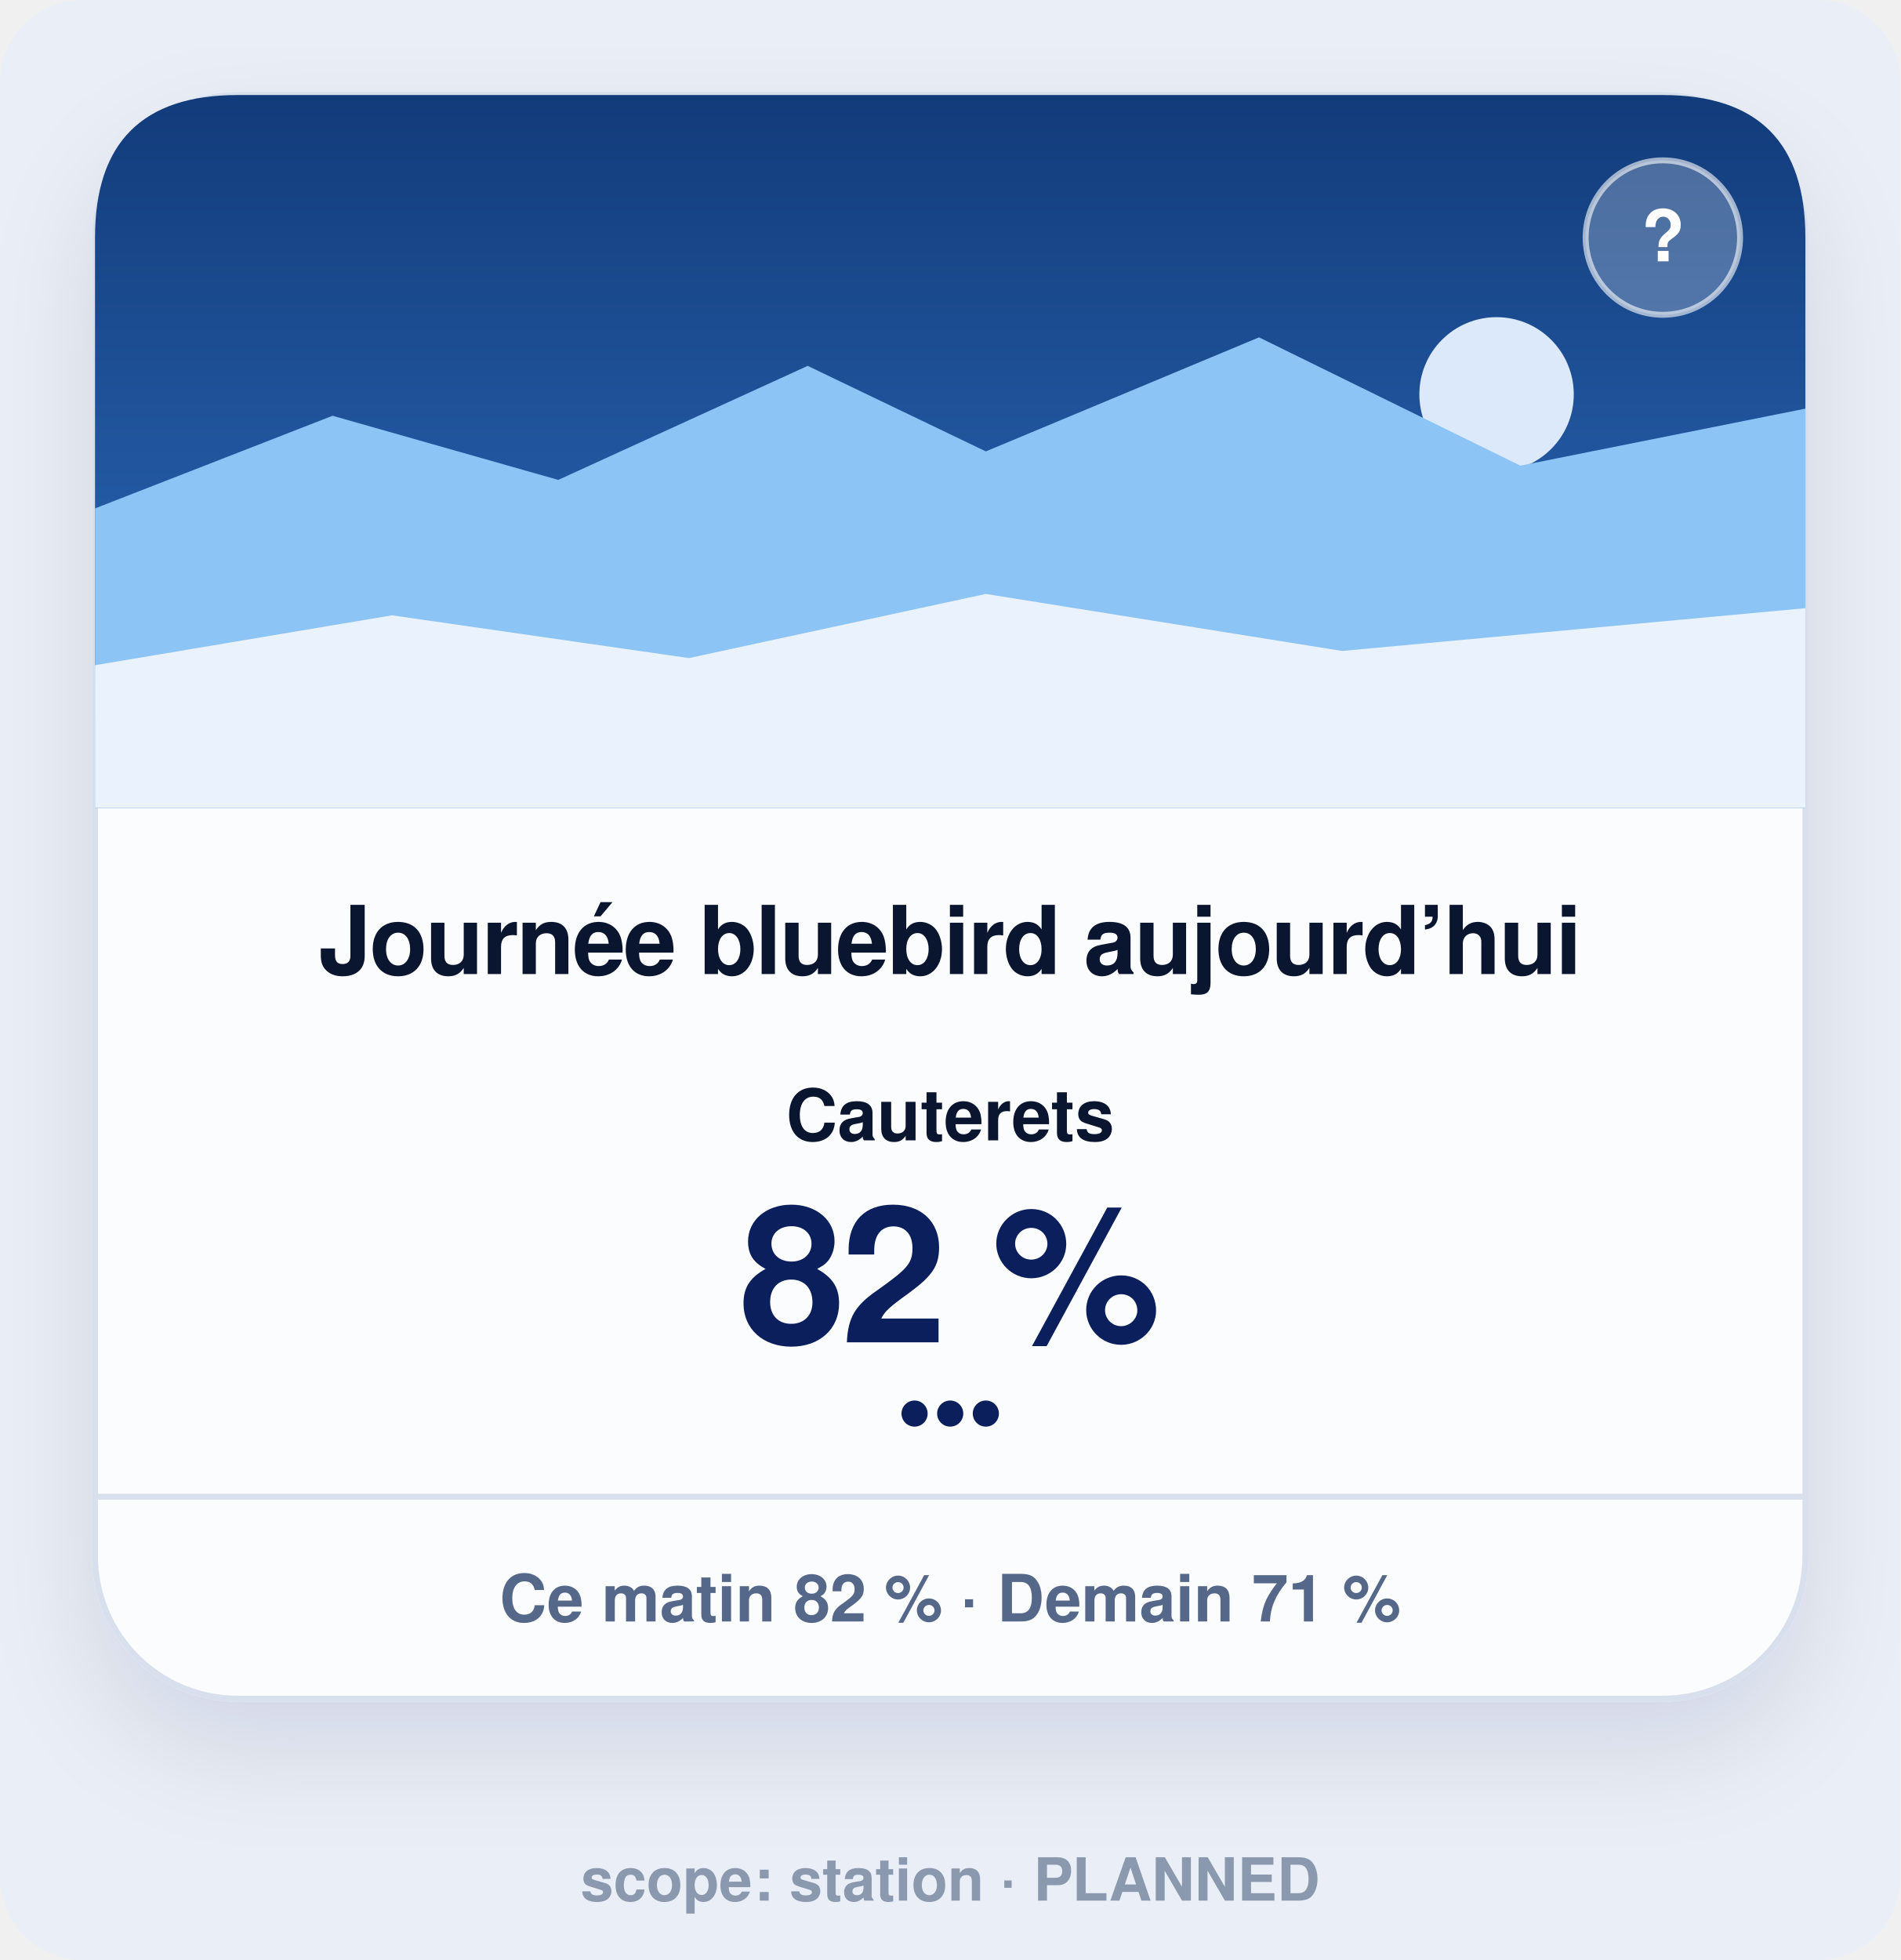
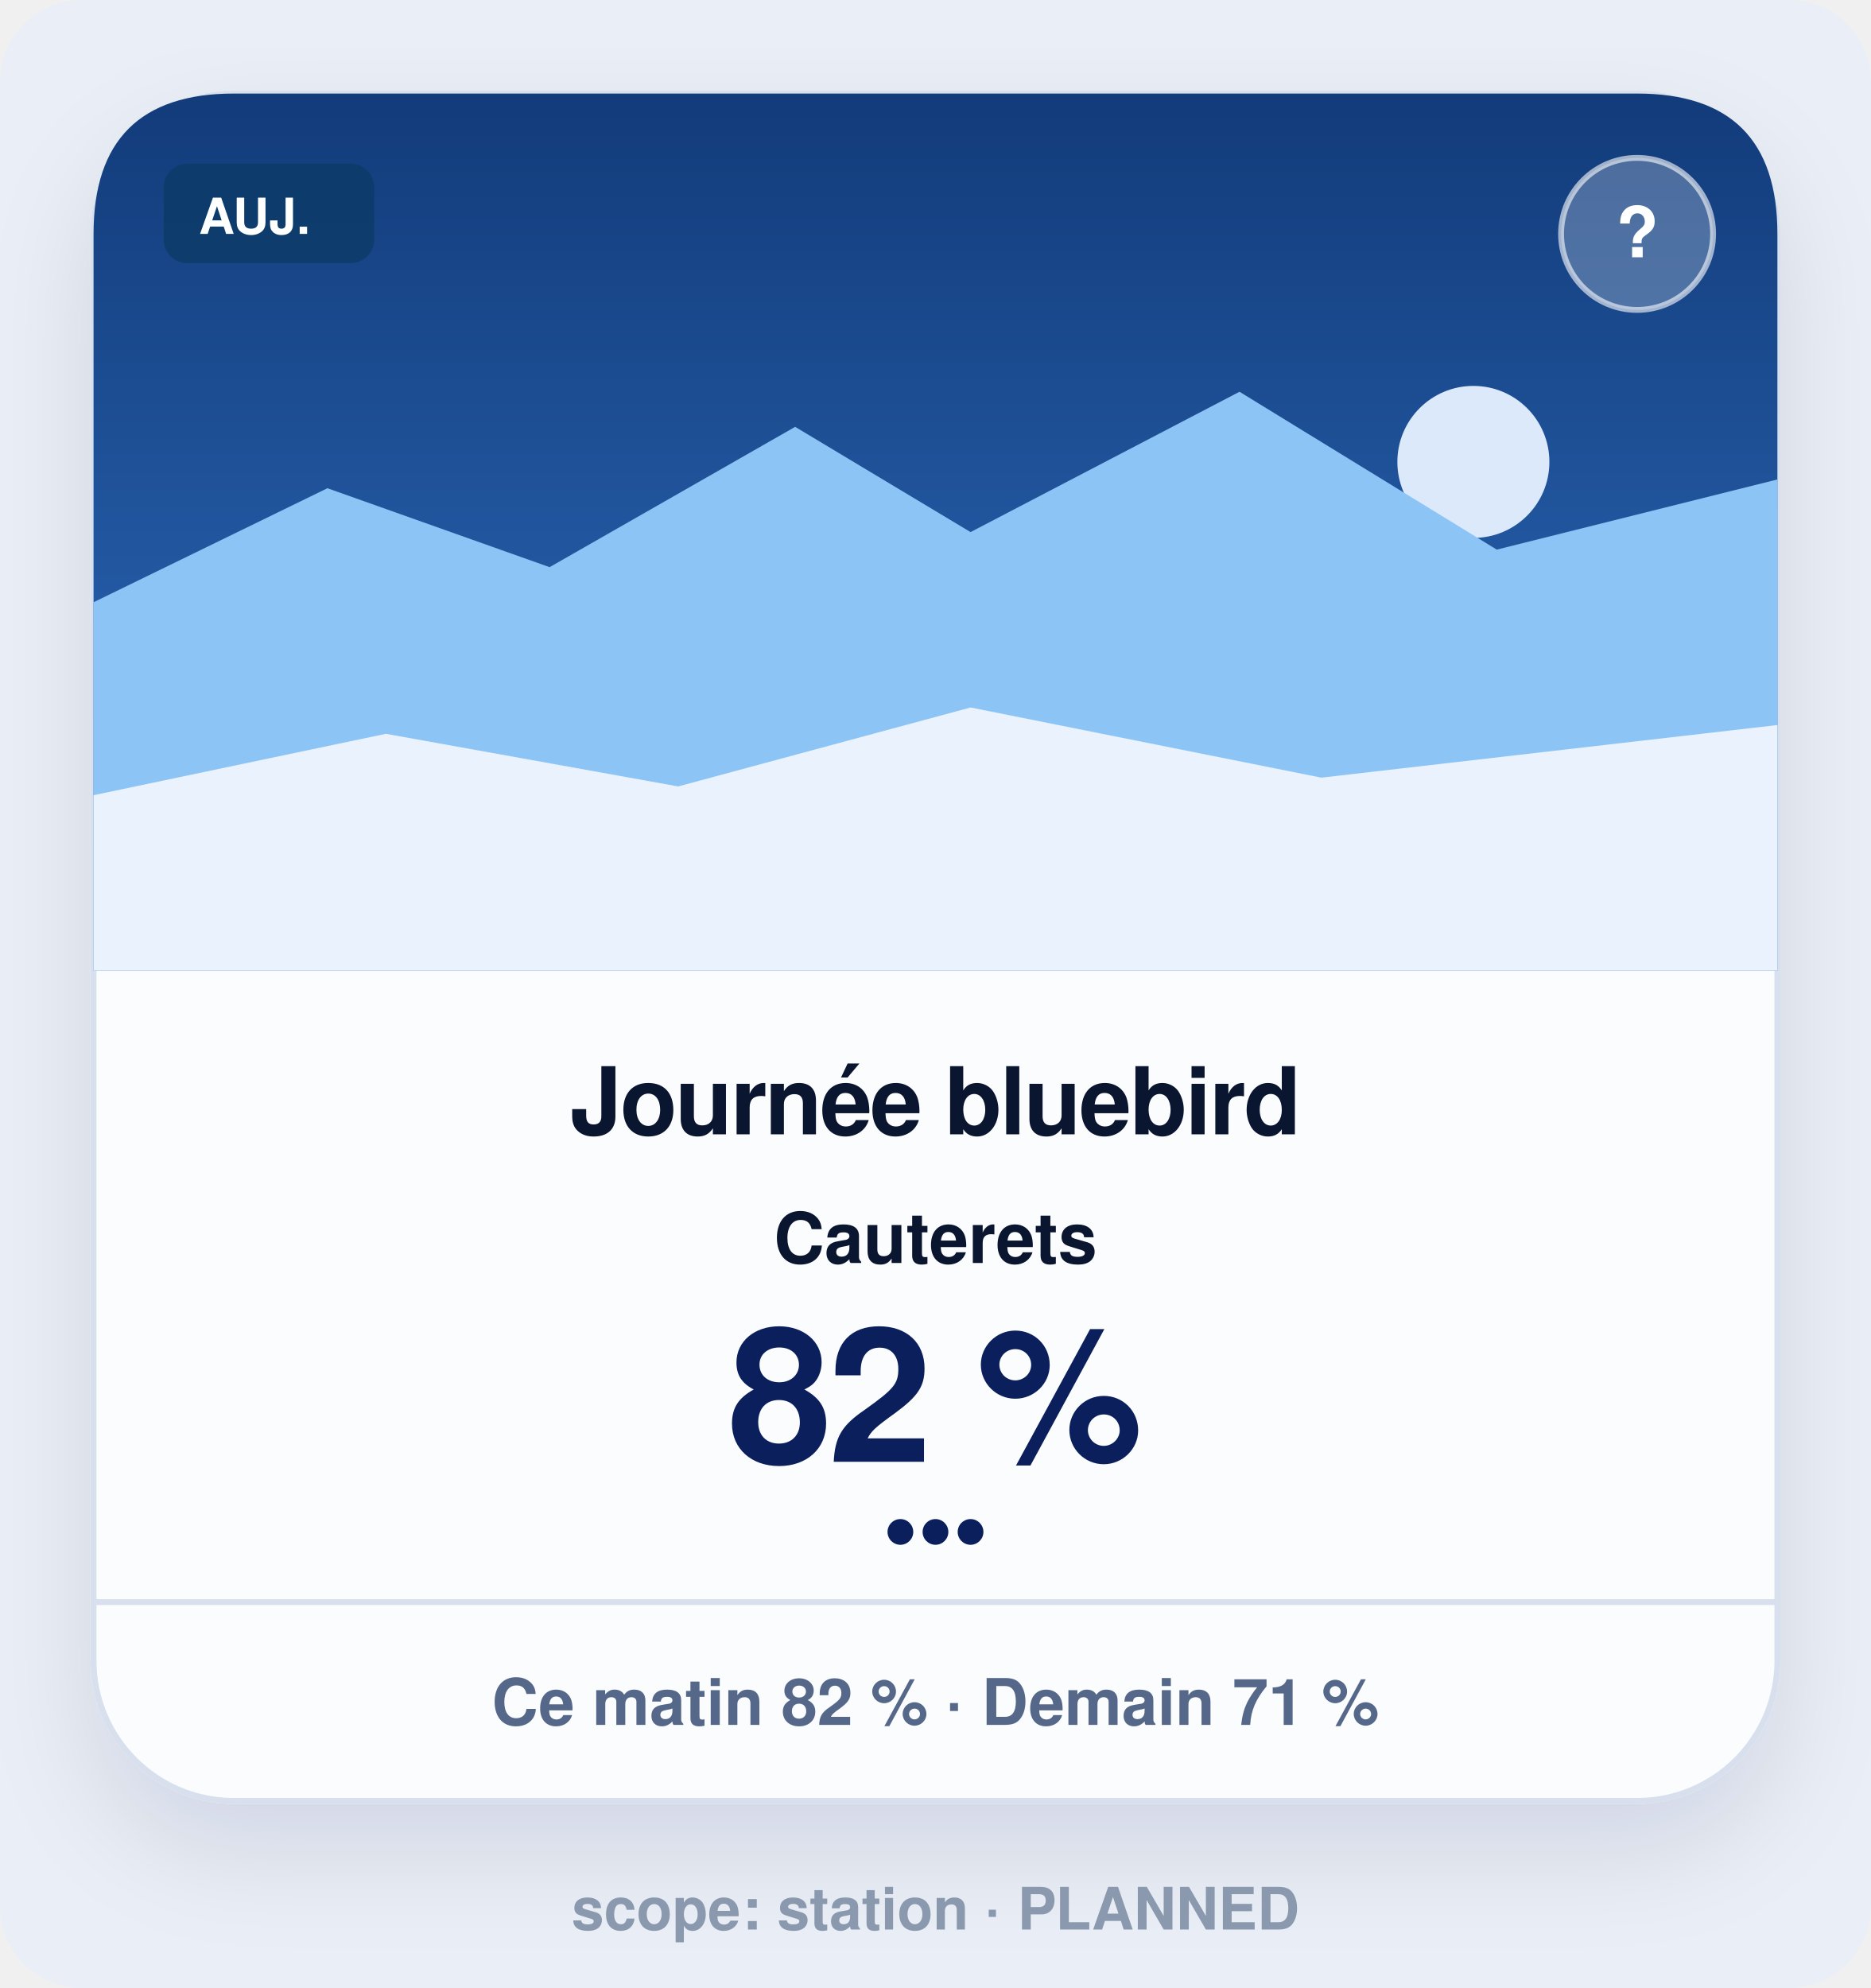
- <svg xmlns="http://www.w3.org/2000/svg" width="320" height="330" viewBox="0 0 320 330" role="img" aria-label="scope: station">
-   <rect width="320" height="330" rx="14" fill="#e9eef7" />
+ <svg xmlns="http://www.w3.org/2000/svg" width="320" height="340" viewBox="0 0 320 340" role="img" aria-label="scope: station">
+   <rect width="320" height="340" rx="14" fill="#e9eef7" />
  <defs>
    <filter id="sh" x="-20%" y="-20%" width="140%" height="150%">
      <feDropShadow dx="0" dy="8" stdDeviation="9" flood-color="#0f172a" flood-opacity=".10" />
    </filter>
  </defs>
-   <rect x="16" y="16" width="288" height="270" rx="24" fill="#fbfcfe" stroke="#d8e0ee" filter="url(#sh)" />
+   <rect x="16" y="16" width="288" height="292" rx="24" fill="#fbfcfe" stroke="#d8e0ee" filter="url(#sh)" />
  <path d="M40,17 H280" stroke="#ffffff" stroke-width="1.5" />
  <defs>
    <clipPath id="c1">
-       <path d="M16,136 V40 Q16,16 40,16 H280 Q304,16 304,40 V136 Z" />
+       <path d="M16,166 V40 Q16,16 40,16 H280 Q304,16 304,40 V166 Z" />
    </clipPath>
  </defs>
  <defs>
    <linearGradient id="s2" x1="0" y1="0" x2="0" y2="1">
      <stop offset="0" stop-color="#123b7a" />
      <stop offset="1" stop-color="#2f6fc0" />
    </linearGradient>
  </defs>
  <g clip-path="url(#c1)">
-     <rect x="16" y="16" width="288" height="120" fill="url(#s2)" />
-     <circle cx="252" cy="66.4" r="13" fill="#dbe9fb" />
-     <path d="M16,85.6 L56,70 L94,80.8 L136,61.6 L166,76 L212,56.8 L256,78.4 L304,68.8 V136 H16 Z" fill="#8cc4f5" />
-     <path d="M16,112 L66,103.6 L116,110.8 L166,100 L226,109.6 L304,102.4 V136 H16 Z" fill="#eaf3fd" />
+     <rect x="16" y="16" width="288" height="150" fill="url(#s2)" />
+     <circle cx="252" cy="79" r="13" fill="#dbe9fb" />
+     <path d="M16,103 L56,83.5 L94,97 L136,73 L166,91 L212,67 L256,94 L304,82 V166 H16 Z" fill="#8cc4f5" />
+     <path d="M16,136 L66,125.5 L116,134.5 L166,121 L226,133 L304,124 V166 H16 Z" fill="#eaf3fd" />
  </g>
  <circle cx="280" cy="40" r="13" fill="rgba(255,255,255,.24)" stroke="rgba(255,255,255,.6)" />
  <text x="280" y="44" font-family="Sora, 'Segoe UI', Helvetica, Arial, sans-serif" font-size="12" font-weight="700" fill="#fff" text-anchor="middle">?</text>
-   <text x="160" y="164" font-family="Sora, 'Segoe UI', Helvetica, Arial, sans-serif" font-size="16" font-weight="700" letter-spacing="-0.32" fill="#0a1630" text-anchor="middle">Journée bluebird aujourd’hui</text>
-   <text x="160" y="192" font-family="Sora, 'Segoe UI', Helvetica, Arial, sans-serif" font-size="12" font-weight="600" fill="#0a1630" text-anchor="middle">Cauterets</text>
-   <text x="160" y="226" font-family="Sora, 'Segoe UI', Helvetica, Arial, sans-serif" font-size="32" font-weight="700" letter-spacing="-0.64" fill="#0a1f5c" text-anchor="middle">82 %</text>
-   <circle cx="154" cy="238" r="2.2" fill="#0a1f5c" />
-   <circle cx="160" cy="238" r="2.2" fill="#0a1f5c" />
-   <circle cx="166" cy="238" r="2.2" fill="#0a1f5c" />
-   <line x1="16" y1="252" x2="304" y2="252" stroke="#d8e0ee" />
-   <text x="160" y="273" font-family="Sora, 'Segoe UI', Helvetica, Arial, sans-serif" font-size="11" font-weight="600" fill="#56688a" text-anchor="middle">Ce matin 82 % · Demain 71 %</text>
-   <text x="160" y="320" font-family="Sora, 'Segoe UI', Helvetica, Arial, sans-serif" font-size="10" font-weight="600" fill="#8a99ad" text-anchor="middle">scope: station  ·  PLANNED</text>
+   <g>
+     <rect x="28" y="28" width="36" height="17" rx="4" fill="#0b3b66" opacity="0.8" />
+     <text x="34" y="40" font-family="Sora, 'Segoe UI', Helvetica, Arial, sans-serif" font-size="8.5" font-weight="800" fill="#fff" text-anchor="start">AUJ.</text>
+   </g>
+   <text x="160" y="194" font-family="Sora, 'Segoe UI', Helvetica, Arial, sans-serif" font-size="16" font-weight="700" letter-spacing="-0.32" fill="#0a1630" text-anchor="middle">Journée bluebird</text>
+   <text x="160" y="216" font-family="Sora, 'Segoe UI', Helvetica, Arial, sans-serif" font-size="12" font-weight="600" fill="#0a1630" text-anchor="middle">Cauterets</text>
+   <text x="160" y="250" font-family="Sora, 'Segoe UI', Helvetica, Arial, sans-serif" font-size="32" font-weight="700" letter-spacing="-0.64" fill="#0a1f5c" text-anchor="middle">82 %</text>
+   <circle cx="154" cy="262" r="2.2" fill="#0a1f5c" />
+   <circle cx="160" cy="262" r="2.2" fill="#0a1f5c" />
+   <circle cx="166" cy="262" r="2.2" fill="#0a1f5c" />
+   <line x1="16" y1="274" x2="304" y2="274" stroke="#d8e0ee" />
+   <text x="160" y="295" font-family="Sora, 'Segoe UI', Helvetica, Arial, sans-serif" font-size="11" font-weight="600" fill="#56688a" text-anchor="middle">Ce matin 82 % · Demain 71 %</text>
+   <text x="160" y="330" font-family="Sora, 'Segoe UI', Helvetica, Arial, sans-serif" font-size="10" font-weight="600" fill="#8a99ad" text-anchor="middle">scope: station  ·  PLANNED</text>
</svg>
